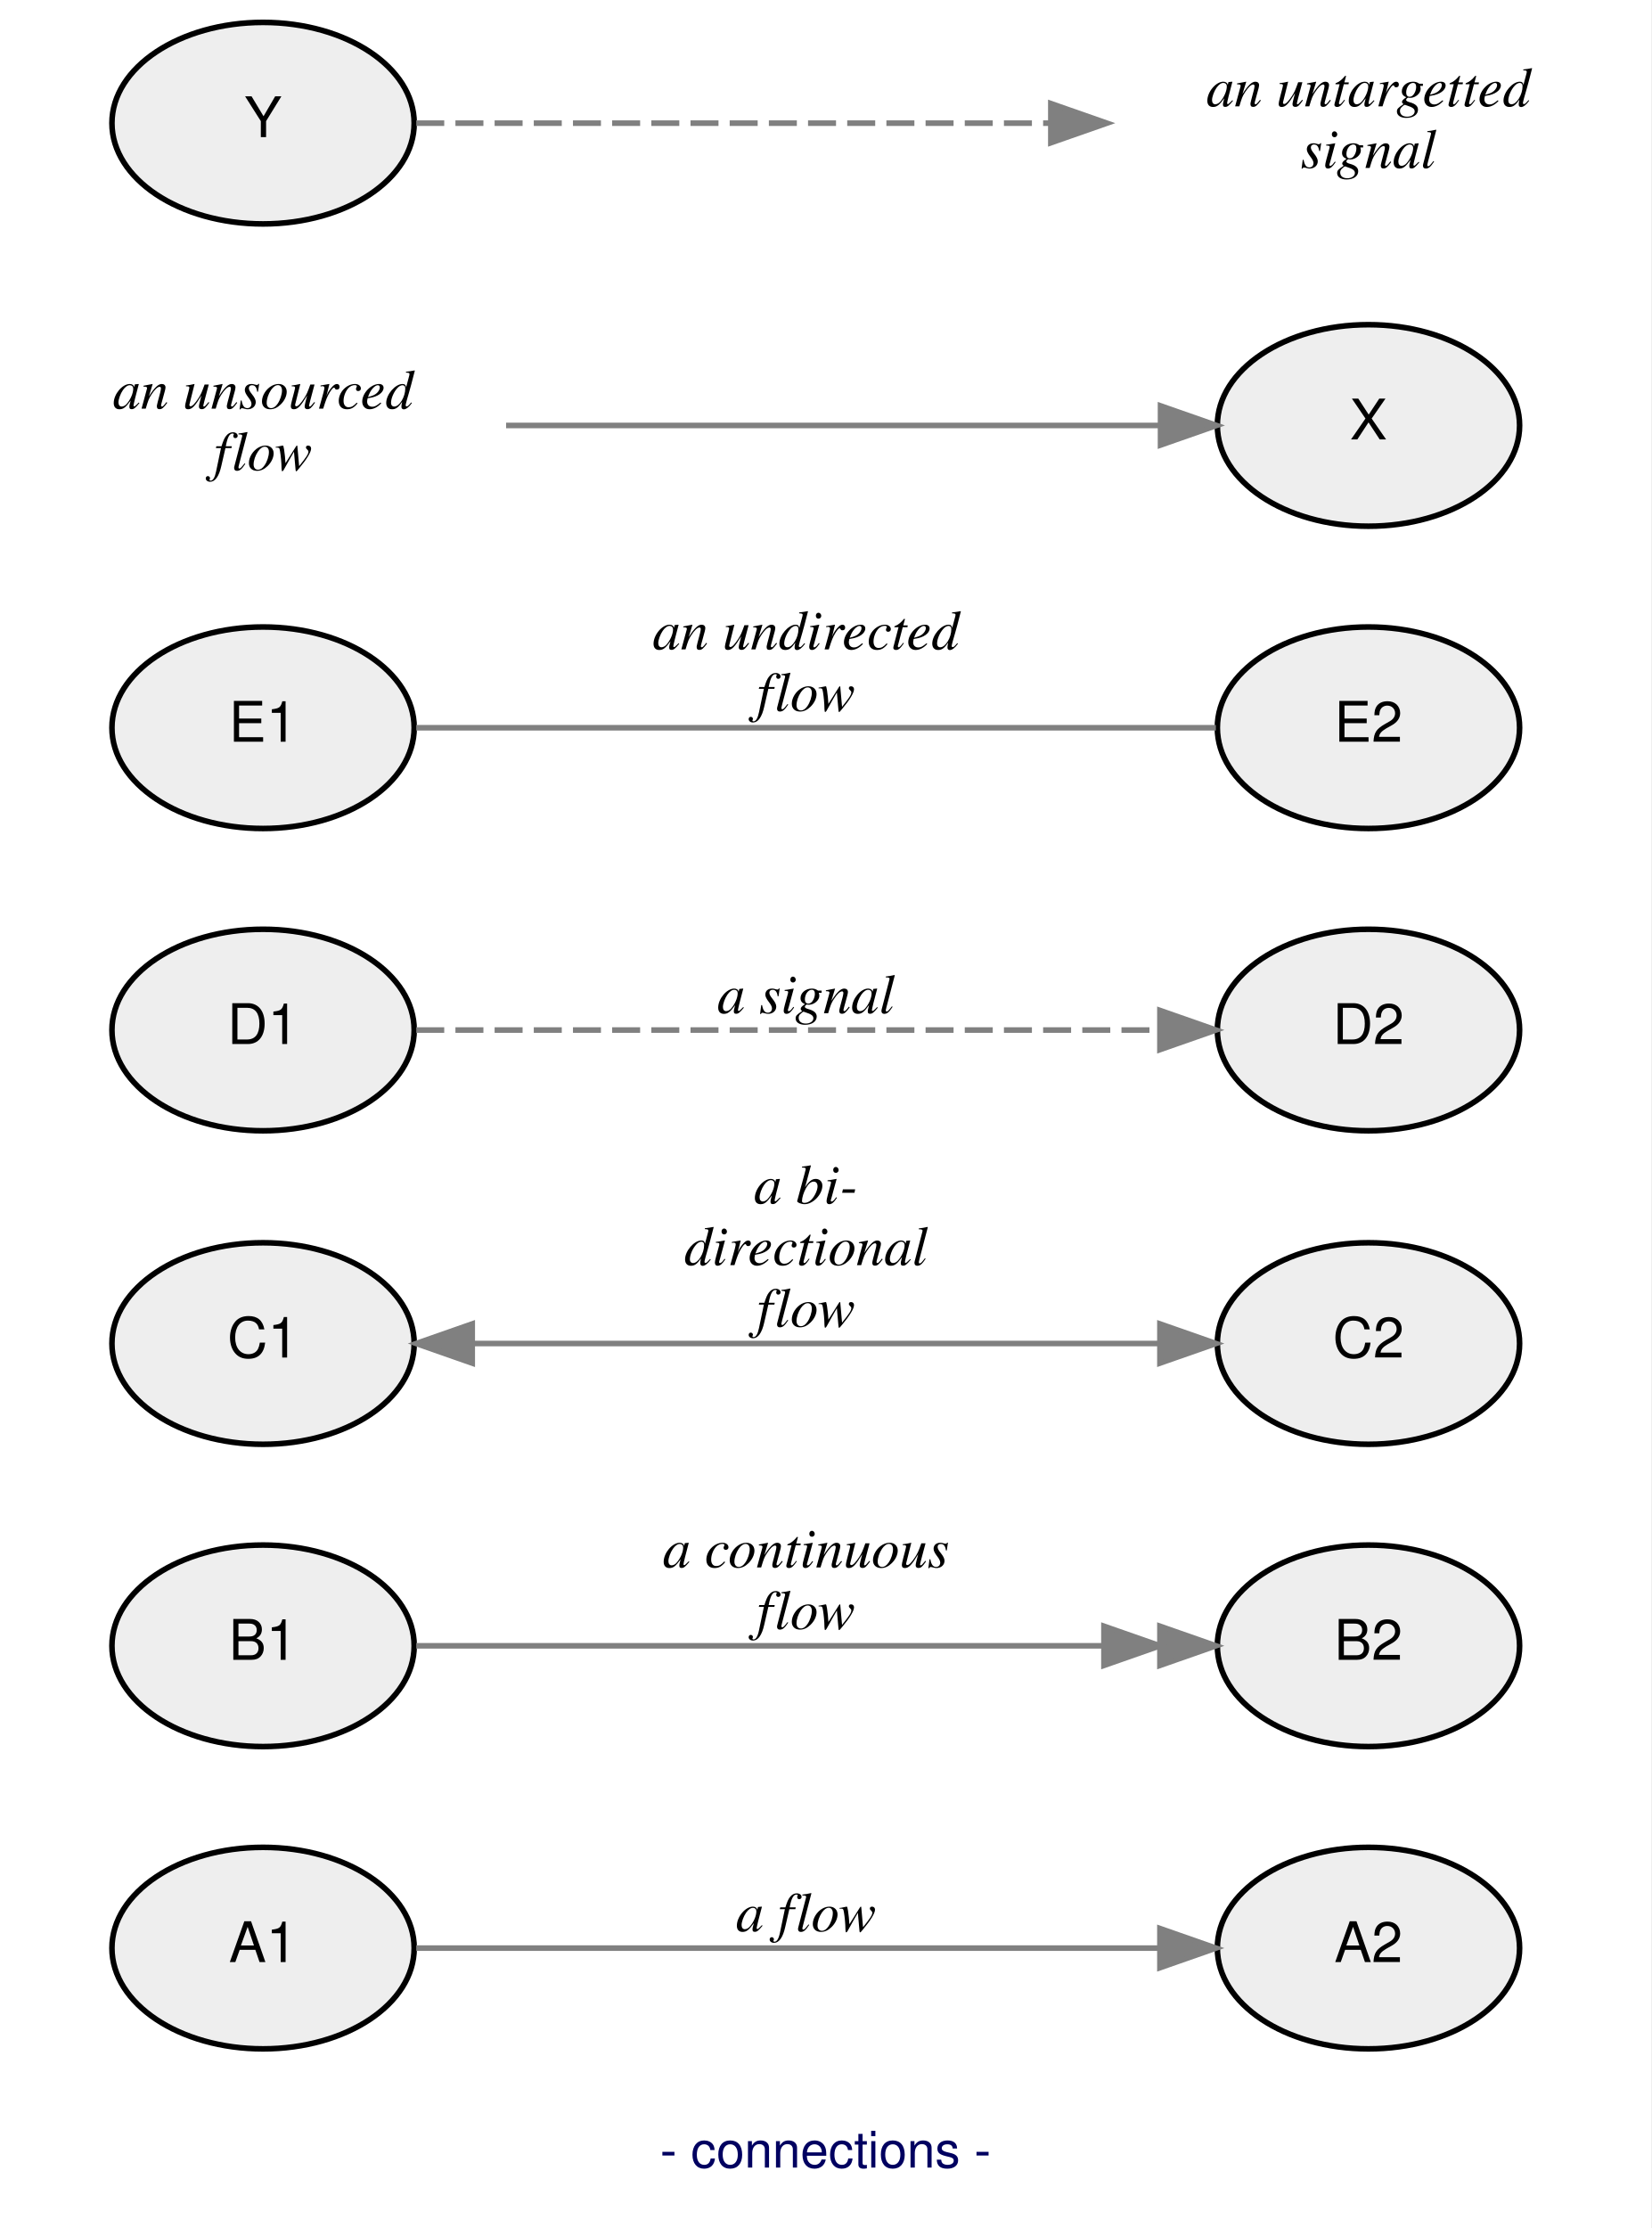
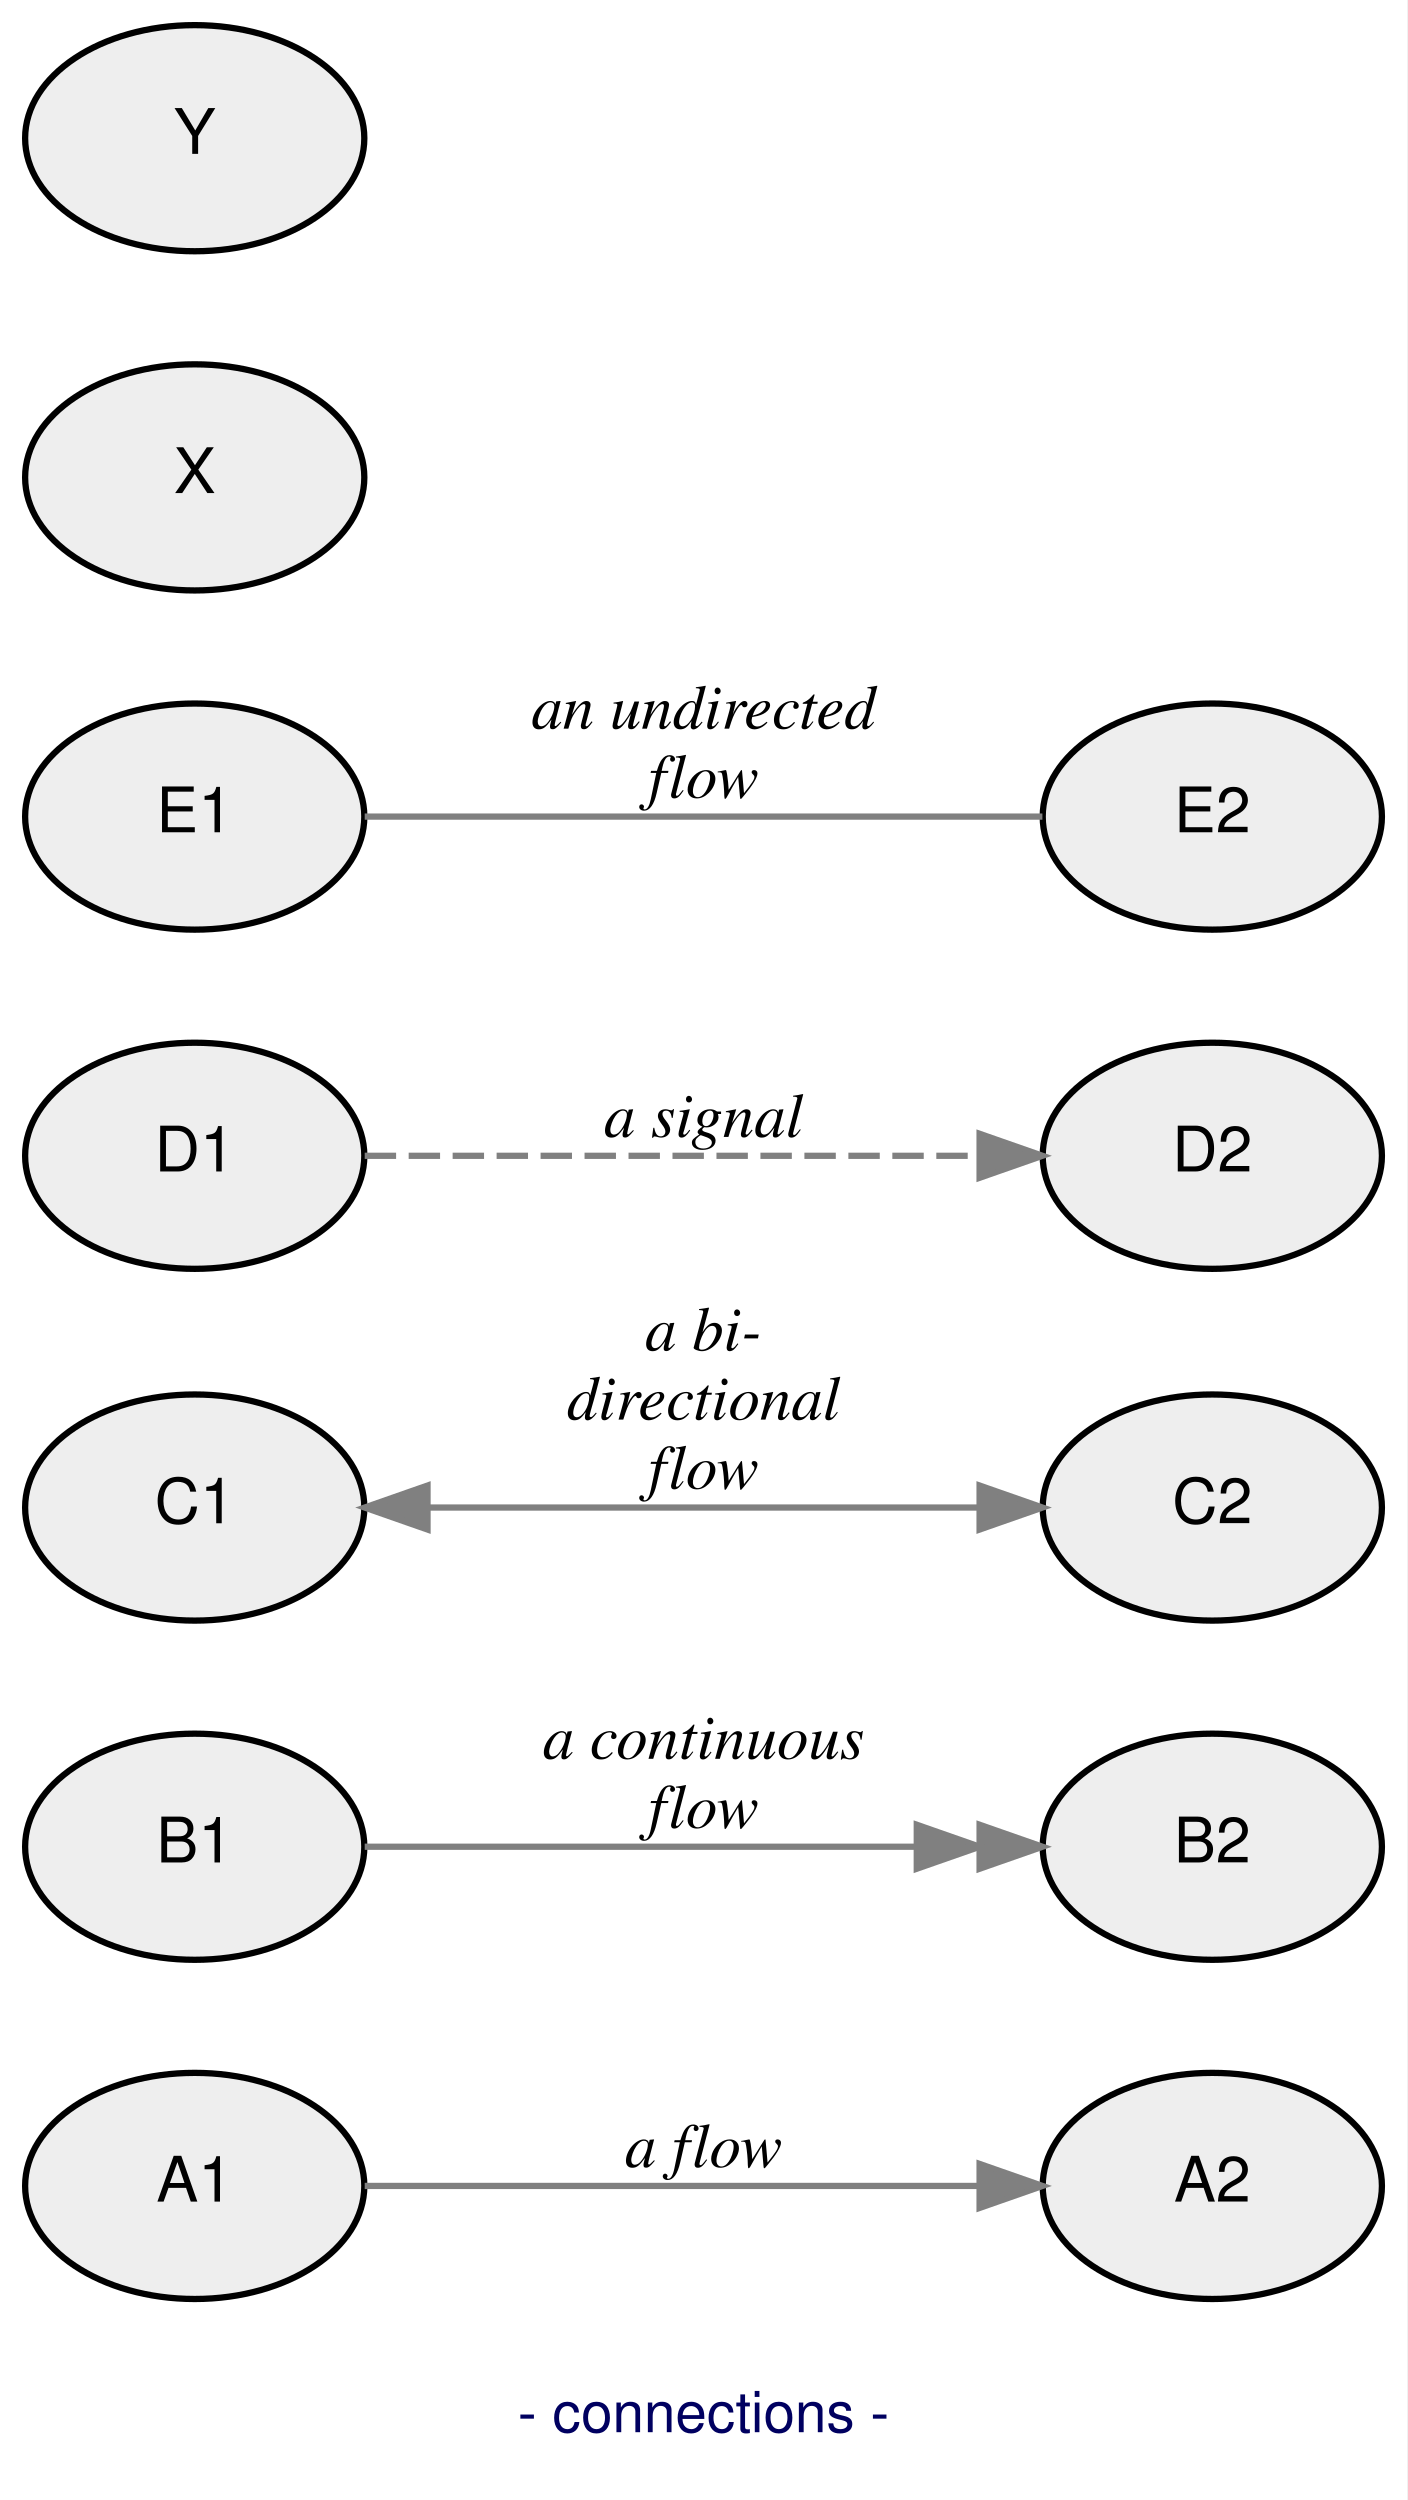
- <svg xmlns="http://www.w3.org/2000/svg" width="295pt" height="398pt" viewBox="0.00 0.00 295.00 398.00">
+ <svg xmlns="http://www.w3.org/2000/svg" width="224pt" height="398pt" viewBox="0.00 0.00 224.00 398.00">
  <g id="graph0" class="graph" transform="scale(1 1) rotate(0) translate(4 394)">
-     <polygon fill="white" stroke="transparent" points="-4,4 -4,-394 291,-394 291,4 -4,4" />
-     <text text-anchor="middle" x="143.5" y="-6.8" font-family="Helvetica,sans-Serif" font-size="9.00" fill="#000060">- connections -</text>
+     <polygon fill="white" stroke="transparent" points="-4,4 -4,-394 220,-394 220,4 -4,4" />
+     <text text-anchor="middle" x="108" y="-6.8" font-family="Helvetica,sans-Serif" font-size="9.00" fill="#000060">- connections -</text>
    <g id="node1" class="node">
-       <ellipse fill="#eeeeee" stroke="black" cx="43" cy="-46" rx="27" ry="18" />
-       <text text-anchor="middle" x="43" y="-43.5" font-family="Helvetica,sans-Serif" font-size="10.00">A1</text>
+       <ellipse fill="#eeeeee" stroke="black" cx="27" cy="-46" rx="27" ry="18" />
+       <text text-anchor="middle" x="27" y="-43.5" font-family="Helvetica,sans-Serif" font-size="10.00">A1</text>
    </g>
    <g id="node2" class="node">
-       <ellipse fill="#eeeeee" stroke="black" cx="240.5" cy="-46" rx="27" ry="18" />
-       <text text-anchor="middle" x="240.5" y="-43.5" font-family="Helvetica,sans-Serif" font-size="10.00">A2</text>
+       <ellipse fill="#eeeeee" stroke="black" cx="189" cy="-46" rx="27" ry="18" />
+       <text text-anchor="middle" x="189" y="-43.5" font-family="Helvetica,sans-Serif" font-size="10.00">A2</text>
    </g>
    <g id="edge1" class="edge">
-       <path fill="none" stroke="gray" d="M70.37,-46C104.57,-46 164.4,-46 202.97,-46" />
-       <polygon fill="gray" stroke="gray" points="203.24,-49.5 213.24,-46 203.24,-42.5 203.24,-49.5" />
-       <text text-anchor="middle" x="140" y="-49" font-family="Times,serif" font-style="italic" font-size="10.00">a flow</text>
+       <path fill="none" stroke="gray" d="M54.06,-46C80.56,-46 121.84,-46 151.57,-46" />
+       <polygon fill="gray" stroke="gray" points="151.95,-49.5 161.95,-46 151.95,-42.5 151.95,-49.5" />
+       <text text-anchor="middle" x="108" y="-49" font-family="Times,serif" font-style="italic" font-size="10.00">a flow</text>
    </g>
    <g id="node3" class="node">
-       <ellipse fill="#eeeeee" stroke="black" cx="43" cy="-100" rx="27" ry="18" />
-       <text text-anchor="middle" x="43" y="-97.5" font-family="Helvetica,sans-Serif" font-size="10.00">B1</text>
+       <ellipse fill="#eeeeee" stroke="black" cx="27" cy="-100" rx="27" ry="18" />
+       <text text-anchor="middle" x="27" y="-97.5" font-family="Helvetica,sans-Serif" font-size="10.00">B1</text>
    </g>
    <g id="node4" class="node">
-       <ellipse fill="#eeeeee" stroke="black" cx="240.5" cy="-100" rx="27" ry="18" />
-       <text text-anchor="middle" x="240.5" y="-97.5" font-family="Helvetica,sans-Serif" font-size="10.00">B2</text>
+       <ellipse fill="#eeeeee" stroke="black" cx="189" cy="-100" rx="27" ry="18" />
+       <text text-anchor="middle" x="189" y="-97.5" font-family="Helvetica,sans-Serif" font-size="10.00">B2</text>
    </g>
    <g id="edge2" class="edge">
-       <path fill="none" stroke="gray" d="M70.37,-100C101.79,-100 154.86,-100 193.18,-100" />
-       <polygon fill="gray" stroke="gray" points="203.24,-103.5 213.24,-100 203.24,-96.5 203.24,-103.5" />
-       <polygon fill="gray" stroke="gray" points="193.24,-103.5 203.24,-100 193.24,-96.5 193.24,-103.5" />
-       <text text-anchor="middle" x="140" y="-114" font-family="Times,serif" font-style="italic" font-size="10.00">a continuous</text>
-       <text text-anchor="middle" x="140" y="-103" font-family="Times,serif" font-style="italic" font-size="10.00">flow</text>
+       <path fill="none" stroke="gray" d="M54.06,-100C77.77,-100 113.31,-100 141.83,-100" />
+       <polygon fill="gray" stroke="gray" points="151.95,-103.5 161.95,-100 151.95,-96.5 151.95,-103.5" />
+       <polygon fill="gray" stroke="gray" points="141.95,-103.5 151.95,-100 141.95,-96.5 141.95,-103.5" />
+       <text text-anchor="middle" x="108" y="-114" font-family="Times,serif" font-style="italic" font-size="10.00">a continuous</text>
+       <text text-anchor="middle" x="108" y="-103" font-family="Times,serif" font-style="italic" font-size="10.00">flow</text>
    </g>
    <g id="node5" class="node">
-       <ellipse fill="#eeeeee" stroke="black" cx="43" cy="-154" rx="27" ry="18" />
-       <text text-anchor="middle" x="43" y="-151.5" font-family="Helvetica,sans-Serif" font-size="10.00">C1</text>
+       <ellipse fill="#eeeeee" stroke="black" cx="27" cy="-154" rx="27" ry="18" />
+       <text text-anchor="middle" x="27" y="-151.5" font-family="Helvetica,sans-Serif" font-size="10.00">C1</text>
    </g>
    <g id="node6" class="node">
-       <ellipse fill="#eeeeee" stroke="black" cx="240.5" cy="-154" rx="27" ry="18" />
-       <text text-anchor="middle" x="240.5" y="-151.5" font-family="Helvetica,sans-Serif" font-size="10.00">C2</text>
+       <ellipse fill="#eeeeee" stroke="black" cx="189" cy="-154" rx="27" ry="18" />
+       <text text-anchor="middle" x="189" y="-151.5" font-family="Helvetica,sans-Serif" font-size="10.00">C2</text>
    </g>
    <g id="edge3" class="edge">
-       <path fill="none" stroke="gray" d="M80.65,-154C115.64,-154 168.06,-154 203,-154" />
-       <polygon fill="gray" stroke="gray" points="80.37,-150.5 70.37,-154 80.37,-157.5 80.37,-150.5" />
-       <polygon fill="gray" stroke="gray" points="203.24,-157.5 213.24,-154 203.24,-150.5 203.24,-157.5" />
-       <text text-anchor="middle" x="140" y="-179" font-family="Times,serif" font-style="italic" font-size="10.00">a bi-</text>
-       <text text-anchor="middle" x="140" y="-168" font-family="Times,serif" font-style="italic" font-size="10.00">directional</text>
-       <text text-anchor="middle" x="140" y="-157" font-family="Times,serif" font-style="italic" font-size="10.00">flow</text>
+       <path fill="none" stroke="gray" d="M64.45,-154C90.58,-154 125.63,-154 151.72,-154" />
+       <polygon fill="gray" stroke="gray" points="64.06,-150.5 54.06,-154 64.06,-157.5 64.06,-150.5" />
+       <polygon fill="gray" stroke="gray" points="151.95,-157.5 161.95,-154 151.95,-150.5 151.95,-157.5" />
+       <text text-anchor="middle" x="108" y="-179" font-family="Times,serif" font-style="italic" font-size="10.00">a bi-</text>
+       <text text-anchor="middle" x="108" y="-168" font-family="Times,serif" font-style="italic" font-size="10.00">directional</text>
+       <text text-anchor="middle" x="108" y="-157" font-family="Times,serif" font-style="italic" font-size="10.00">flow</text>
    </g>
    <g id="node7" class="node">
-       <ellipse fill="#eeeeee" stroke="black" cx="43" cy="-210" rx="27" ry="18" />
-       <text text-anchor="middle" x="43" y="-207.5" font-family="Helvetica,sans-Serif" font-size="10.00">D1</text>
+       <ellipse fill="#eeeeee" stroke="black" cx="27" cy="-210" rx="27" ry="18" />
+       <text text-anchor="middle" x="27" y="-207.5" font-family="Helvetica,sans-Serif" font-size="10.00">D1</text>
    </g>
    <g id="node8" class="node">
-       <ellipse fill="#eeeeee" stroke="black" cx="240.5" cy="-210" rx="27" ry="18" />
-       <text text-anchor="middle" x="240.5" y="-207.5" font-family="Helvetica,sans-Serif" font-size="10.00">D2</text>
+       <ellipse fill="#eeeeee" stroke="black" cx="189" cy="-210" rx="27" ry="18" />
+       <text text-anchor="middle" x="189" y="-207.5" font-family="Helvetica,sans-Serif" font-size="10.00">D2</text>
    </g>
    <g id="edge4" class="edge">
-       <path fill="none" stroke="gray" stroke-dasharray="5,2" d="M70.37,-210C104.57,-210 164.4,-210 202.97,-210" />
-       <polygon fill="gray" stroke="gray" points="203.24,-213.5 213.24,-210 203.24,-206.5 203.24,-213.5" />
-       <text text-anchor="middle" x="140" y="-213" font-family="Times,serif" font-style="italic" font-size="10.00">a signal</text>
+       <path fill="none" stroke="gray" stroke-dasharray="5,2" d="M54.06,-210C80.56,-210 121.84,-210 151.57,-210" />
+       <polygon fill="gray" stroke="gray" points="151.95,-213.5 161.95,-210 151.95,-206.5 151.95,-213.5" />
+       <text text-anchor="middle" x="108" y="-213" font-family="Times,serif" font-style="italic" font-size="10.00">a signal</text>
    </g>
    <g id="node9" class="node">
-       <ellipse fill="#eeeeee" stroke="black" cx="43" cy="-264" rx="27" ry="18" />
-       <text text-anchor="middle" x="43" y="-261.5" font-family="Helvetica,sans-Serif" font-size="10.00">E1</text>
+       <ellipse fill="#eeeeee" stroke="black" cx="27" cy="-264" rx="27" ry="18" />
+       <text text-anchor="middle" x="27" y="-261.5" font-family="Helvetica,sans-Serif" font-size="10.00">E1</text>
    </g>
    <g id="node10" class="node">
-       <ellipse fill="#eeeeee" stroke="black" cx="240.5" cy="-264" rx="27" ry="18" />
-       <text text-anchor="middle" x="240.5" y="-261.5" font-family="Helvetica,sans-Serif" font-size="10.00">E2</text>
+       <ellipse fill="#eeeeee" stroke="black" cx="189" cy="-264" rx="27" ry="18" />
+       <text text-anchor="middle" x="189" y="-261.5" font-family="Helvetica,sans-Serif" font-size="10.00">E2</text>
    </g>
    <g id="edge5" class="edge">
-       <path fill="none" stroke="gray" d="M70.37,-264C107.78,-264 175.88,-264 213.24,-264" />
-       <text text-anchor="middle" x="140" y="-278" font-family="Times,serif" font-style="italic" font-size="10.00">an undirected</text>
-       <text text-anchor="middle" x="140" y="-267" font-family="Times,serif" font-style="italic" font-size="10.00">flow</text>
+       <path fill="none" stroke="gray" d="M54.06,-264C83.82,-264 132.2,-264 161.95,-264" />
+       <text text-anchor="middle" x="108" y="-278" font-family="Times,serif" font-style="italic" font-size="10.00">an undirected</text>
+       <text text-anchor="middle" x="108" y="-267" font-family="Times,serif" font-style="italic" font-size="10.00">flow</text>
    </g>
    <g id="node11" class="node">
-       <ellipse fill="#eeeeee" stroke="black" cx="240.5" cy="-318" rx="27" ry="18" />
-       <text text-anchor="middle" x="240.5" y="-315.5" font-family="Helvetica,sans-Serif" font-size="10.00">X</text>
+       <ellipse fill="#eeeeee" stroke="black" cx="27" cy="-318" rx="27" ry="18" />
+       <text text-anchor="middle" x="27" y="-315.5" font-family="Helvetica,sans-Serif" font-size="10.00">X</text>
    </g>
    <g id="node12" class="node">
-       <ellipse fill="#eeeeee" stroke="black" cx="43" cy="-372" rx="27" ry="18" />
-       <text text-anchor="middle" x="43" y="-369.5" font-family="Helvetica,sans-Serif" font-size="10.00">Y</text>
-     </g>
-     <g id="node14" class="node">
-       <text text-anchor="middle" x="240.5" y="-375" font-family="Times,serif" font-style="italic" font-size="10.00">an untargetted</text>
-       <text text-anchor="middle" x="240.5" y="-364" font-family="Times,serif" font-style="italic" font-size="10.00">signal</text>
-     </g>
-     <g id="edge7" class="edge">
-       <path fill="none" stroke="gray" stroke-dasharray="5,2" d="M70.37,-372C99.23,-372 146.36,-372 183.55,-372" />
-       <polygon fill="gray" stroke="gray" points="183.75,-375.5 193.75,-372 183.75,-368.5 183.75,-375.5" />
-     </g>
-     <g id="node13" class="node">
-       <text text-anchor="middle" x="43" y="-321" font-family="Times,serif" font-style="italic" font-size="10.00">an unsourced</text>
-       <text text-anchor="middle" x="43" y="-310" font-family="Times,serif" font-style="italic" font-size="10.00">flow</text>
-     </g>
-     <g id="edge6" class="edge">
-       <path fill="none" stroke="gray" d="M86.42,-318C121.28,-318 170.14,-318 203.21,-318" />
-       <polygon fill="gray" stroke="gray" points="203.35,-321.5 213.35,-318 203.35,-314.5 203.35,-321.5" />
+       <ellipse fill="#eeeeee" stroke="black" cx="27" cy="-372" rx="27" ry="18" />
+       <text text-anchor="middle" x="27" y="-369.5" font-family="Helvetica,sans-Serif" font-size="10.00">Y</text>
    </g>
  </g>
</svg>
